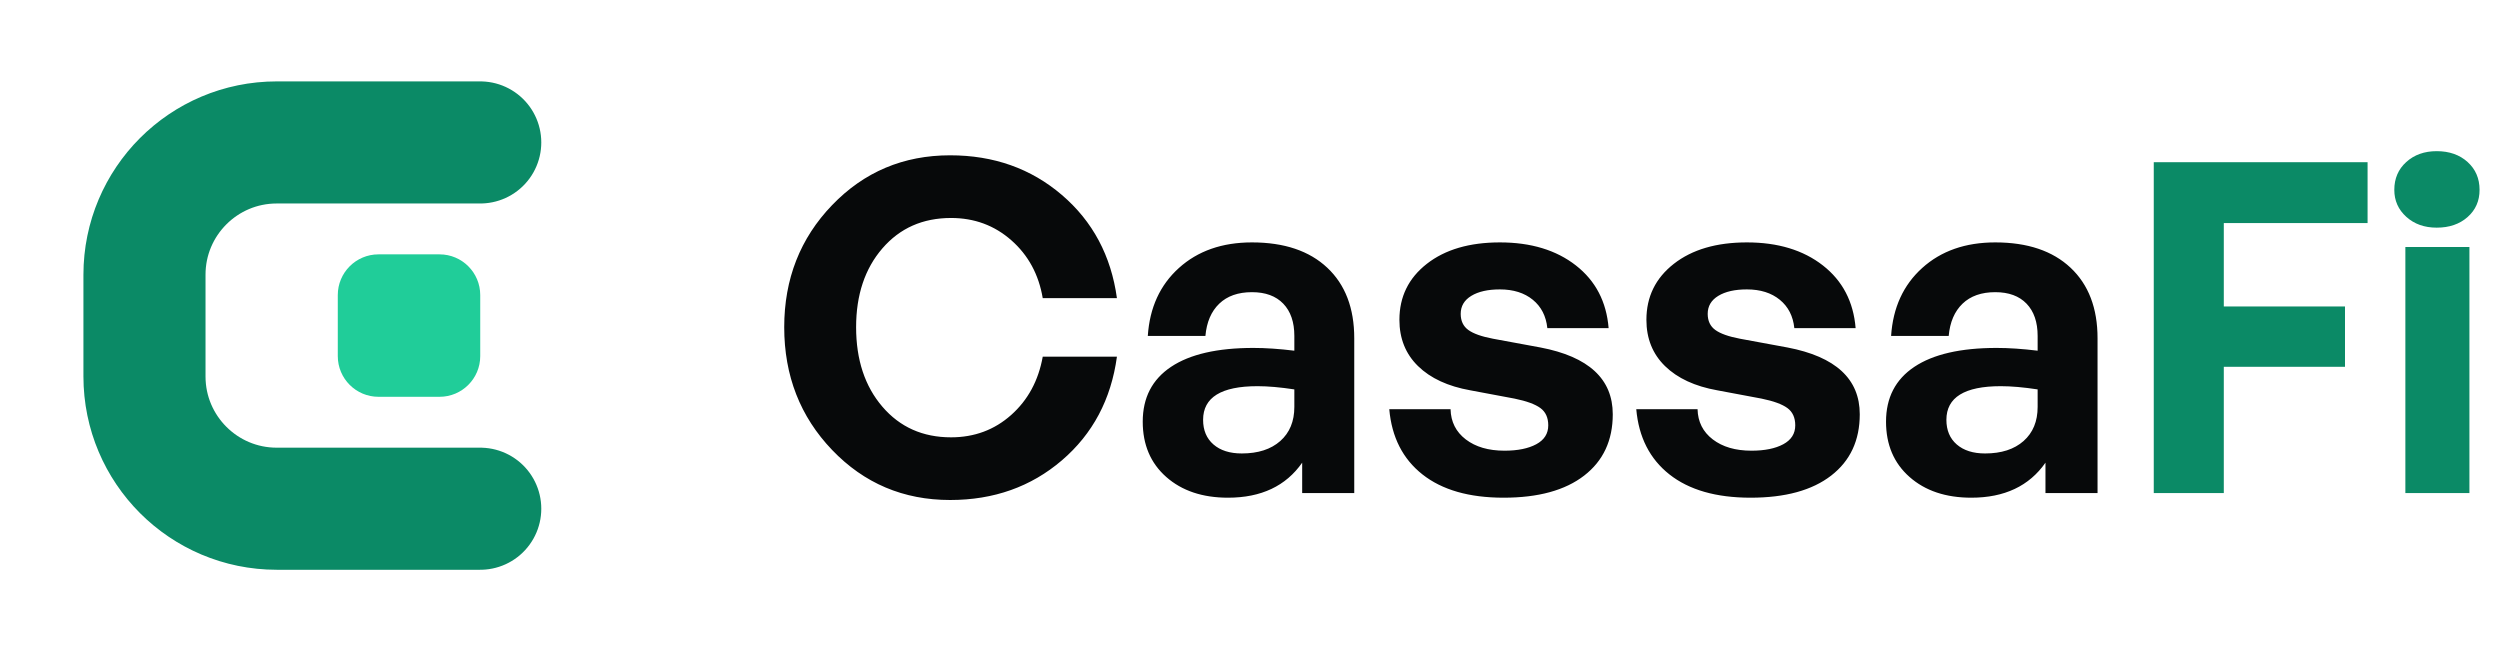
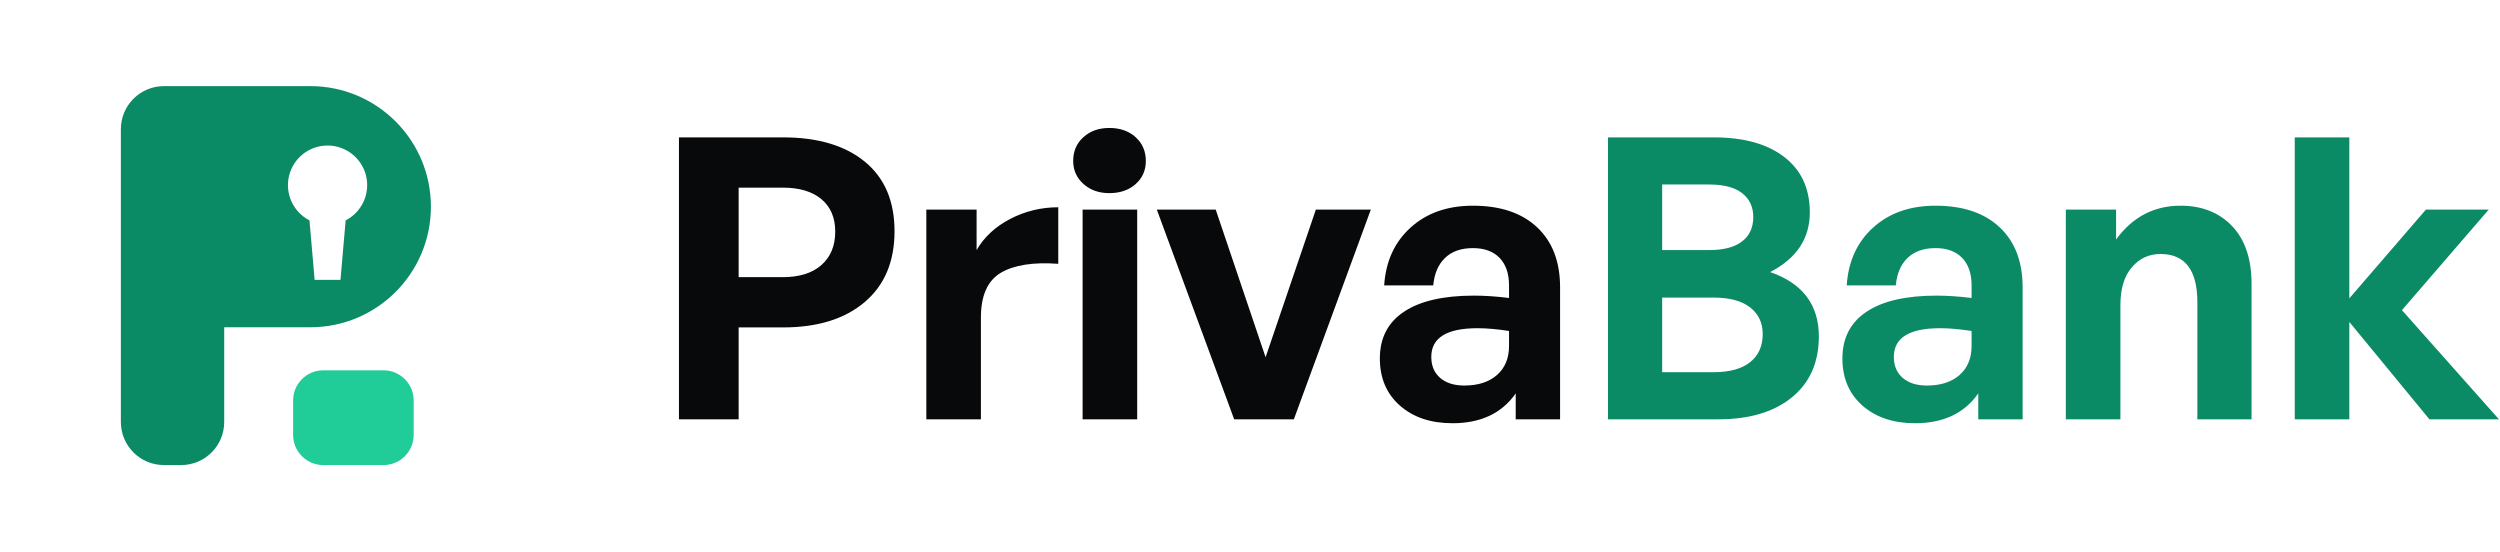
- <svg xmlns="http://www.w3.org/2000/svg" viewBox="0 0 214.65 56" width="215" height="56">
+ <svg xmlns="http://www.w3.org/2000/svg" viewBox="0 0 253.94 56" width="254" height="56">
  <g transform="scale(0.875)">
-     <path d="M47 14H27A13 13 0 0 0 14 27V37A13 13 0 0 0 27 50H47" fill="none" stroke="#0b8a66" stroke-width="12" stroke-linecap="round" />
-     <rect x="33" y="25" width="14" height="14" rx="4" fill="#20cd99" />
+     <path d="M19 10H36A14 14 0 0 1 36 38H26V49A5 5 0 0 1 21 54H19A5 5 0 0 1 14 49V15A5 5 0 0 1 19 10Z M40.1 25.59A4.6 4.6 0 1 0 35.9 25.59L36.5 32.5H39.5Z" fill-rule="evenodd" clip-rule="evenodd" fill="#0b8a66" />
+     <rect x="34" y="43" width="14" height="11" rx="3.5" fill="#20cd99" />
  </g>
-   <g transform="translate(66.00 13.00) scale(0.19815) translate(0 148.40)">
-     <path d="M78.4 3L78.4 3Q48 3 27.2 -18.7Q6.4 -40.4 6.4 -72L6.4 -72Q6.4 -103.4 27.2 -125Q48 -146.6 78.4 -146.6L78.4 -146.6Q106.8 -146.6 126.9 -129.4Q147 -112.2 150.8 -84.6L150.8 -84.6L118.6 -84.6Q116 -100 105 -109.7Q94 -119.4 78.8 -119.4L78.8 -119.4Q60.4 -119.4 49 -106.2Q37.6 -93 37.6 -72L37.6 -72Q37.6 -50.8 49 -37.5Q60.4 -24.2 78.8 -24.2L78.8 -24.2Q94 -24.2 104.9 -33.9Q115.8 -43.6 118.6 -59.2L118.6 -59.2L150.8 -59.2Q147 -31.4 126.9 -14.2Q106.8 3 78.4 3M253.8 0L231.2 0L231.2 -13.2Q220.6 2 199 2L199 2Q182.4 2 172.2 -7Q162 -16 162 -31L162 -31Q162 -46.6 174.3 -54.8Q186.6 -63 210 -63L210 -63Q218 -63 227.8 -61.8L227.8 -61.8L227.8 -68.2Q227.8 -77.2 223 -82.2Q218.2 -87.2 209.4 -87.2L209.4 -87.2Q200.4 -87.2 195.2 -82.2Q190 -77.2 189.2 -68.2L189.2 -68.2L164.2 -68.2Q165.4 -86.6 177.7 -97.7Q190 -108.8 209.4 -108.8L209.4 -108.8Q230.4 -108.8 242.1 -97.8Q253.8 -86.8 253.8 -67.2L253.8 -67.2L253.8 0M188.2 -31.8L188.2 -31.8Q188.2 -25 192.7 -21.1Q197.2 -17.2 205 -17.2L205 -17.2Q215.6 -17.2 221.7 -22.6Q227.8 -28 227.8 -37.4L227.8 -37.4L227.8 -45Q218.6 -46.4 211.8 -46.4L211.8 -46.4Q188.2 -46.4 188.2 -31.8M366 -34.2L366 -34.2Q366 -17.2 353.6 -7.6Q341.2 2 318.6 2L318.6 2Q296.2 2 283.4 -8.1Q270.6 -18.2 269 -36.4L269 -36.4L295.6 -36.4Q295.8 -28.2 302.2 -23.3Q308.6 -18.4 319 -18.4L319 -18.4Q327.6 -18.4 332.8 -21.2Q338 -24 338 -29.4L338 -29.4Q338 -34.4 334.6 -36.9Q331.2 -39.4 323.4 -41L323.4 -41L304.2 -44.6Q289.6 -47.2 281.5 -55.1Q273.4 -63 273.4 -75.2L273.4 -75.2Q273.4 -90.2 285.3 -99.5Q297.2 -108.8 317 -108.8L317 -108.8Q337.2 -108.8 350 -98.8Q362.8 -88.8 364.2 -71.6L364.2 -71.6L337.6 -71.6Q336.8 -79.4 331.3 -83.9Q325.8 -88.4 317 -88.4L317 -88.4Q309.2 -88.4 304.6 -85.6Q300 -82.8 300 -77.8L300 -77.8Q300 -73.2 303.3 -70.8Q306.6 -68.4 314 -67L314 -67L334.6 -63.2Q366 -57.2 366 -34.2M473.2 -34.2L473.2 -34.2Q473.2 -17.2 460.8 -7.6Q448.4 2 425.8 2L425.8 2Q403.4 2 390.6 -8.1Q377.8 -18.2 376.2 -36.4L376.2 -36.4L402.8 -36.4Q403 -28.2 409.4 -23.3Q415.8 -18.4 426.2 -18.4L426.2 -18.4Q434.8 -18.4 440 -21.2Q445.2 -24 445.2 -29.4L445.2 -29.4Q445.2 -34.4 441.8 -36.9Q438.4 -39.4 430.6 -41L430.6 -41L411.4 -44.6Q396.8 -47.2 388.7 -55.1Q380.6 -63 380.6 -75.2L380.6 -75.2Q380.6 -90.2 392.5 -99.5Q404.4 -108.8 424.2 -108.8L424.2 -108.8Q444.4 -108.8 457.2 -98.8Q470 -88.8 471.4 -71.6L471.4 -71.6L444.8 -71.6Q444 -79.4 438.5 -83.9Q433 -88.4 424.2 -88.4L424.2 -88.4Q416.4 -88.4 411.8 -85.6Q407.2 -82.8 407.2 -77.8L407.2 -77.8Q407.2 -73.2 410.5 -70.8Q413.8 -68.4 421.2 -67L421.2 -67L441.8 -63.2Q473.2 -57.2 473.2 -34.2M576.4 0L553.8 0L553.8 -13.2Q543.2 2 521.6 2L521.6 2Q505 2 494.8 -7Q484.6 -16 484.6 -31L484.6 -31Q484.6 -46.6 496.9 -54.8Q509.2 -63 532.6 -63L532.6 -63Q540.6 -63 550.4 -61.8L550.4 -61.8L550.4 -68.2Q550.4 -77.2 545.6 -82.2Q540.8 -87.2 532 -87.2L532 -87.2Q523 -87.2 517.8 -82.2Q512.6 -77.2 511.8 -68.2L511.8 -68.2L486.8 -68.2Q488 -86.6 500.3 -97.7Q512.6 -108.8 532 -108.8L532 -108.8Q553 -108.8 564.7 -97.8Q576.4 -86.8 576.4 -67.2L576.4 -67.2L576.4 0M510.8 -31.8L510.8 -31.8Q510.8 -25 515.3 -21.1Q519.8 -17.2 527.6 -17.2L527.6 -17.2Q538.2 -17.2 544.3 -22.6Q550.4 -28 550.4 -37.4L550.4 -37.4L550.4 -45Q541.2 -46.4 534.4 -46.4L534.4 -46.4Q510.8 -46.4 510.8 -31.8" fill="#07090a" />
-     <path d="M631.2 -54.8L631.2 0L600.8 0L600.8 -143.6L693.6 -143.6L693.6 -117.2L631.2 -117.2L631.2 -81L683.8 -81L683.8 -54.8L631.2 -54.8M742.2 -131.6L742.2 -131.6Q742.2 -124.4 737 -119.8Q731.8 -115.2 723.6 -115.2L723.6 -115.2Q715.6 -115.2 710.4 -119.9Q705.2 -124.6 705.2 -131.6L705.2 -131.6Q705.2 -139 710.4 -143.7Q715.6 -148.4 723.6 -148.4L723.6 -148.4Q731.8 -148.4 737 -143.7Q742.2 -139 742.2 -131.6M737.8 -106.8L737.8 0L710 0L710 -106.8L737.8 -106.8" fill="#0b8a66" />
+   <g transform="translate(66.00 13.00) scale(0.19947) translate(0 148.40)">
+     <path d="M67.8 -46.8L67.8 -46.8L45.2 -46.8L45.2 0L14.8 0L14.8 -143.6L67.8 -143.6Q94.4 -143.6 109.5 -131.2Q124.6 -118.8 124.6 -95.8L124.6 -95.8Q124.6 -72.6 109.4 -59.7Q94.2 -46.8 67.8 -46.8M67.6 -118L67.6 -118L45.2 -118L45.2 -72.4L67.6 -72.4Q80.4 -72.4 87.4 -78.6Q94.4 -84.8 94.4 -95.6L94.4 -95.6Q94.4 -106.2 87.4 -112.1Q80.4 -118 67.6 -118M168.6 -51.8L168.6 -51.8L168.6 0L140.8 0L140.8 -106.8L166.4 -106.8L166.4 -86.2Q172.2 -96.2 183.6 -102.1Q195 -108 208 -108L208 -108L208 -79.2Q188.8 -80.6 178.7 -74.6Q168.6 -68.6 168.6 -51.8M252.6 -131.6L252.6 -131.6Q252.6 -124.4 247.4 -119.8Q242.2 -115.2 234 -115.2L234 -115.2Q226 -115.2 220.8 -119.9Q215.6 -124.6 215.6 -131.6L215.6 -131.6Q215.6 -139 220.8 -143.7Q226 -148.4 234 -148.4L234 -148.4Q242.2 -148.4 247.4 -143.7Q252.6 -139 252.6 -131.6M248.2 -106.8L248.2 0L220.4 0L220.4 -106.8L248.2 -106.8M339.2 -106.8L367.2 -106.8L328 0L297.6 0L258.2 -106.8L288.2 -106.8L313.6 -31.6L339.2 -106.8M463.6 0L441 0L441 -13.2Q430.4 2 408.8 2L408.8 2Q392.2 2 382 -7Q371.8 -16 371.8 -31L371.8 -31Q371.8 -46.6 384.1 -54.8Q396.4 -63 419.8 -63L419.8 -63Q427.8 -63 437.6 -61.8L437.6 -61.8L437.6 -68.2Q437.6 -77.2 432.8 -82.2Q428 -87.2 419.2 -87.2L419.2 -87.2Q410.2 -87.2 405 -82.2Q399.8 -77.2 399 -68.2L399 -68.2L374 -68.2Q375.2 -86.6 387.5 -97.7Q399.8 -108.8 419.2 -108.8L419.2 -108.8Q440.2 -108.8 451.9 -97.8Q463.6 -86.8 463.6 -67.2L463.6 -67.2L463.6 0M398 -31.8L398 -31.8Q398 -25 402.5 -21.1Q407 -17.2 414.8 -17.2L414.8 -17.2Q425.4 -17.2 431.5 -22.6Q437.6 -28 437.6 -37.4L437.6 -37.4L437.6 -45Q428.4 -46.4 421.6 -46.4L421.6 -46.4Q398 -46.4 398 -31.8" fill="#07090a" />
+     <path d="M595.4 -42.2L595.4 -42.2Q595.4 -22.4 581.7 -11.2Q568 0 544.2 0L544.2 0L488 0L488 -143.6L542 -143.6Q564.8 -143.6 577.8 -133.6Q590.8 -123.6 590.8 -105.4L590.8 -105.4Q590.8 -85.4 570.6 -75L570.6 -75Q595.4 -66.4 595.4 -42.2M539.6 -119.6L539.6 -119.6L515.6 -119.6L515.6 -86.2L539.6 -86.2Q550.6 -86.2 556.3 -90.6Q562 -95 562 -103L562 -103Q562 -110.8 556.3 -115.2Q550.6 -119.6 539.6 -119.6M541.8 -62L541.8 -62L515.6 -62L515.6 -24L541.8 -24Q554 -24 560.4 -29.1Q566.8 -34.2 566.8 -43.4L566.8 -43.4Q566.8 -52 560.4 -57Q554 -62 541.8 -62M699.2 0L676.6 0L676.6 -13.2Q666 2 644.4 2L644.4 2Q627.8 2 617.6 -7Q607.4 -16 607.4 -31L607.4 -31Q607.4 -46.6 619.7 -54.8Q632 -63 655.4 -63L655.4 -63Q663.4 -63 673.2 -61.8L673.2 -61.8L673.2 -68.2Q673.2 -77.2 668.4 -82.2Q663.6 -87.2 654.8 -87.2L654.8 -87.2Q645.8 -87.2 640.6 -82.2Q635.4 -77.2 634.6 -68.2L634.6 -68.2L609.6 -68.2Q610.8 -86.6 623.1 -97.7Q635.4 -108.8 654.8 -108.8L654.8 -108.8Q675.8 -108.8 687.5 -97.8Q699.2 -86.8 699.2 -67.2L699.2 -67.2L699.2 0M633.6 -31.8L633.6 -31.8Q633.6 -25 638.1 -21.1Q642.6 -17.2 650.4 -17.2L650.4 -17.2Q661 -17.2 667.1 -22.6Q673.2 -28 673.2 -37.4L673.2 -37.4L673.2 -45Q664 -46.4 657.2 -46.4L657.2 -46.4Q633.6 -46.4 633.6 -31.8M749 -58.2L749 -58.2L749 0L721.2 0L721.2 -106.8L746.8 -106.8L746.8 -91.6Q759.4 -108.8 779.6 -108.8L779.6 -108.8Q796 -108.8 805.9 -98.4Q815.8 -88 815.8 -69L815.8 -69L815.8 0L788.2 0L788.2 -59.6Q788.2 -84.2 769.4 -84.2L769.4 -84.2Q760.6 -84.2 754.8 -77.4Q749 -70.6 749 -58.2M865.6 -49.6L865.6 0L837.8 0L837.8 -143.6L865.6 -143.6L865.6 -61.6L904.6 -106.8L936.6 -106.8L892.4 -55.6L941.8 0L906.4 0L865.6 -49.6" fill="#0b8a66" />
  </g>
</svg>
